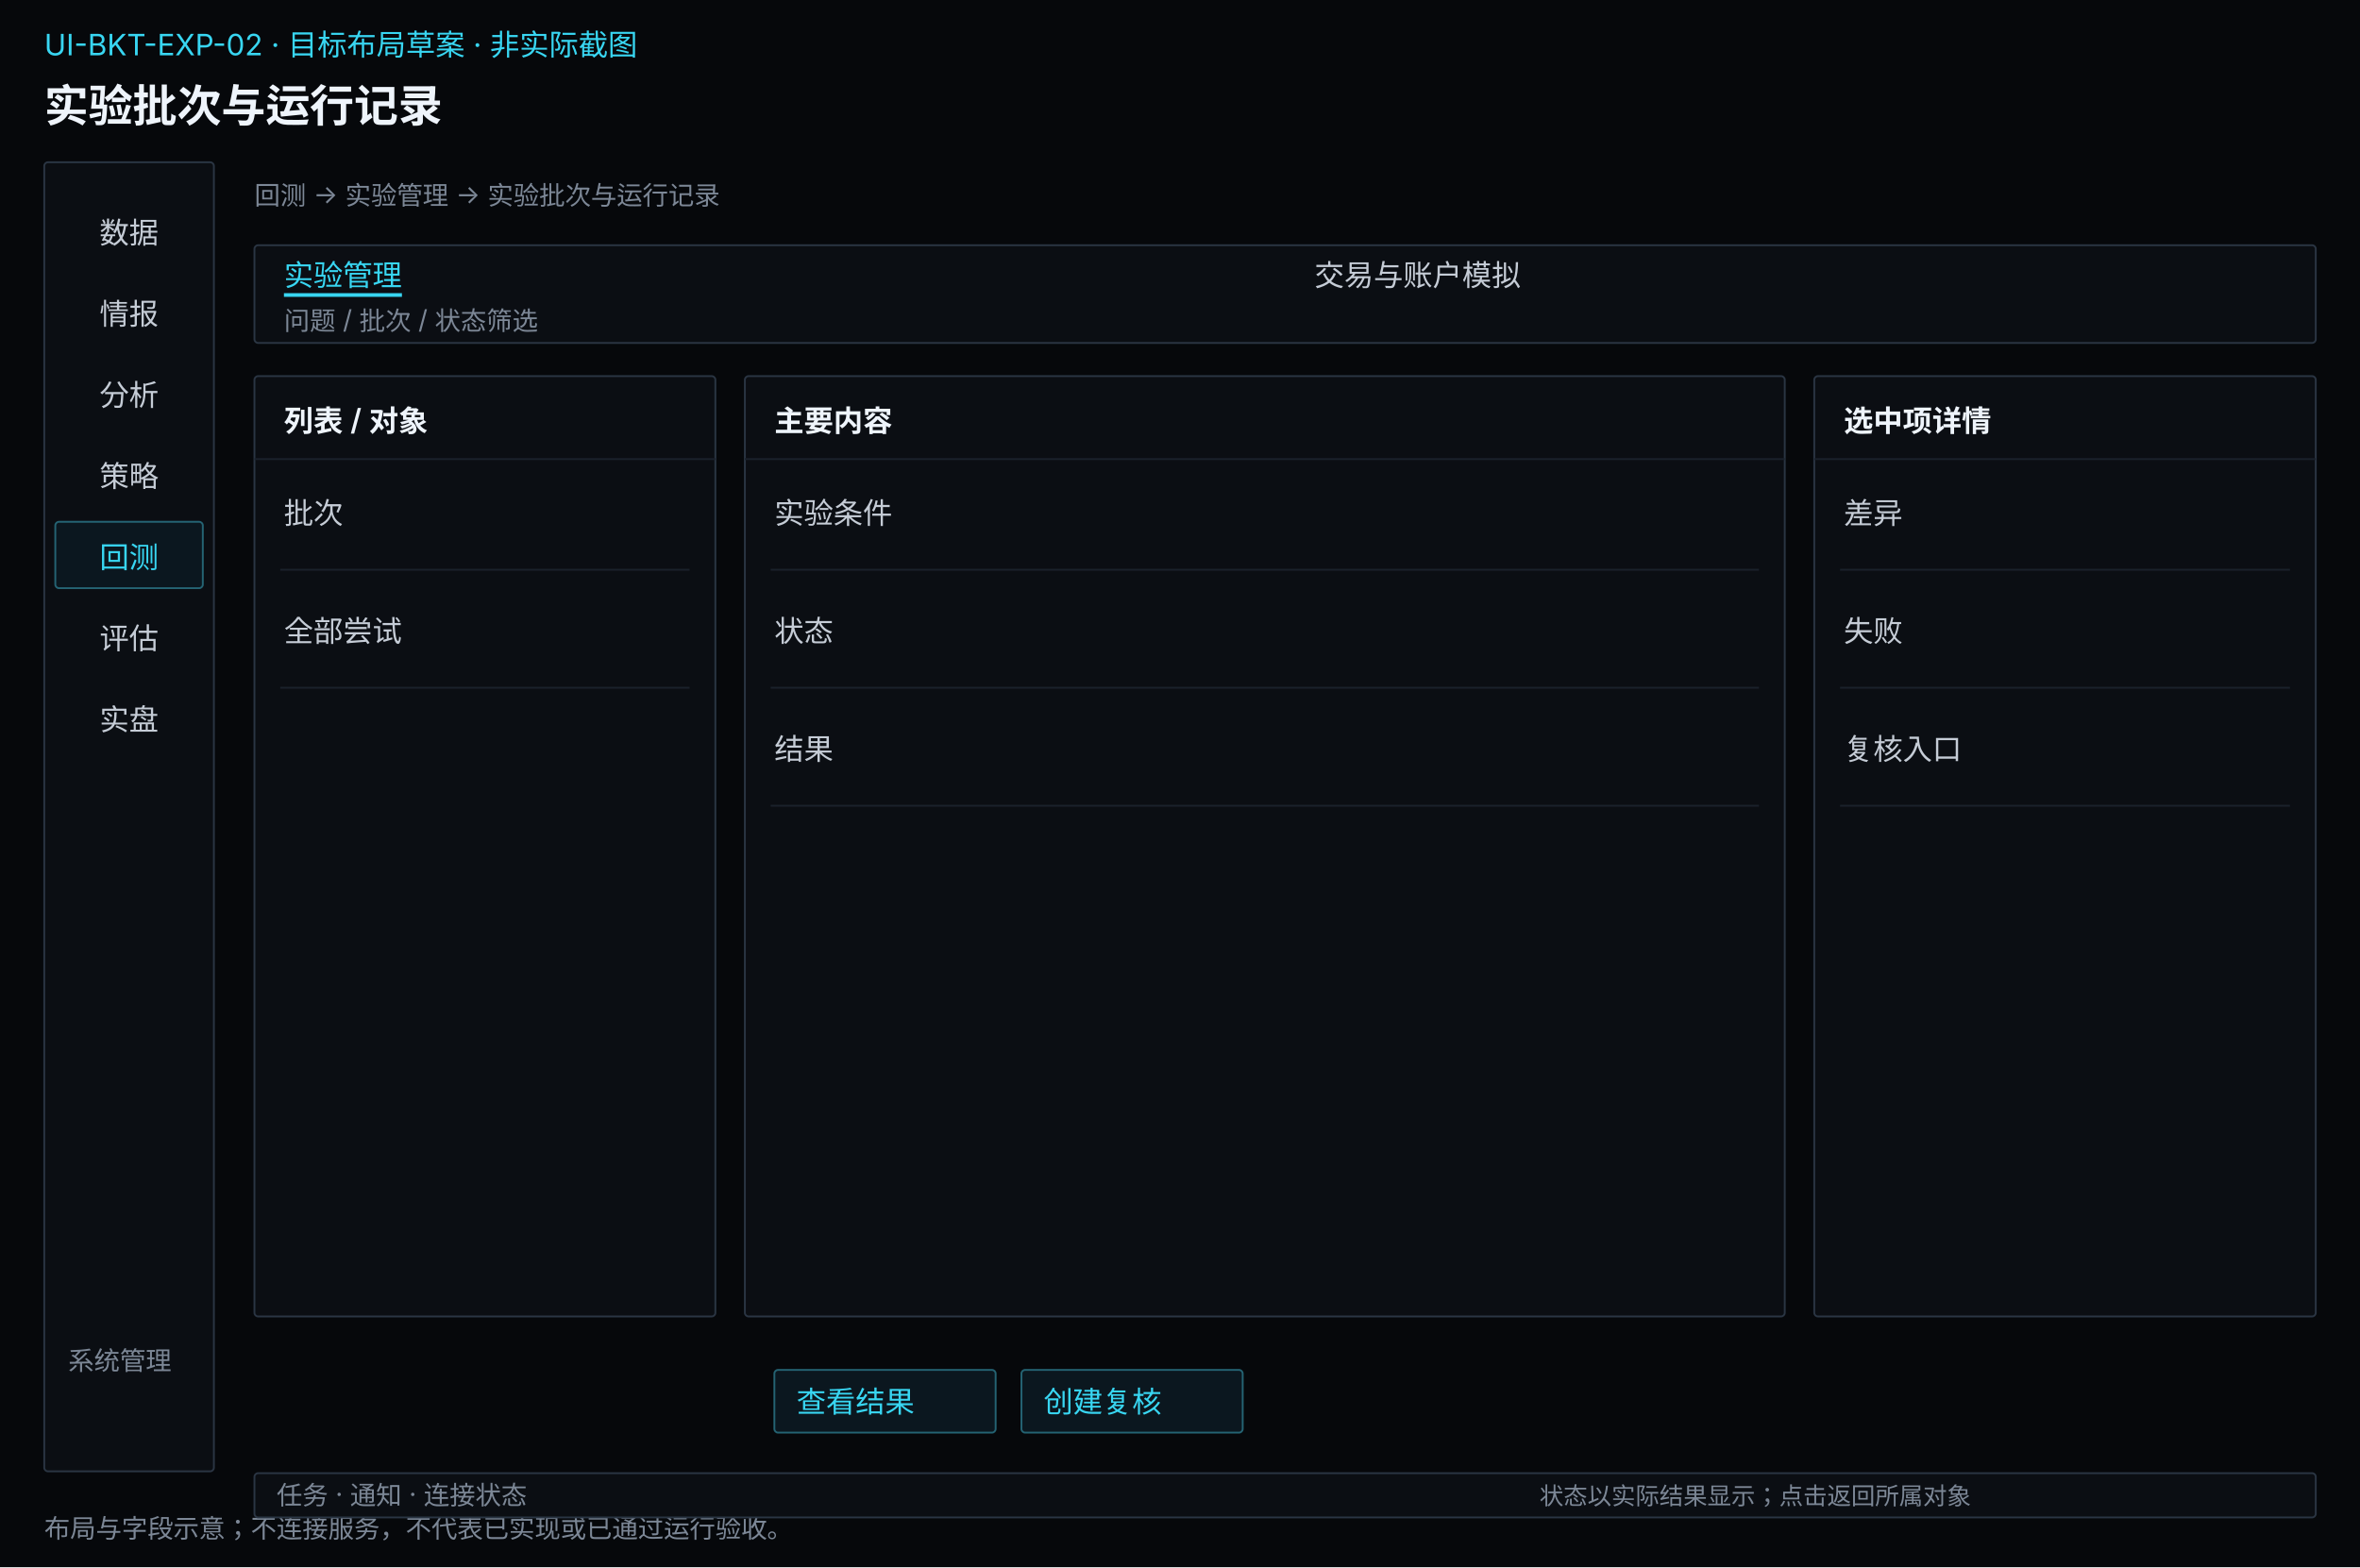
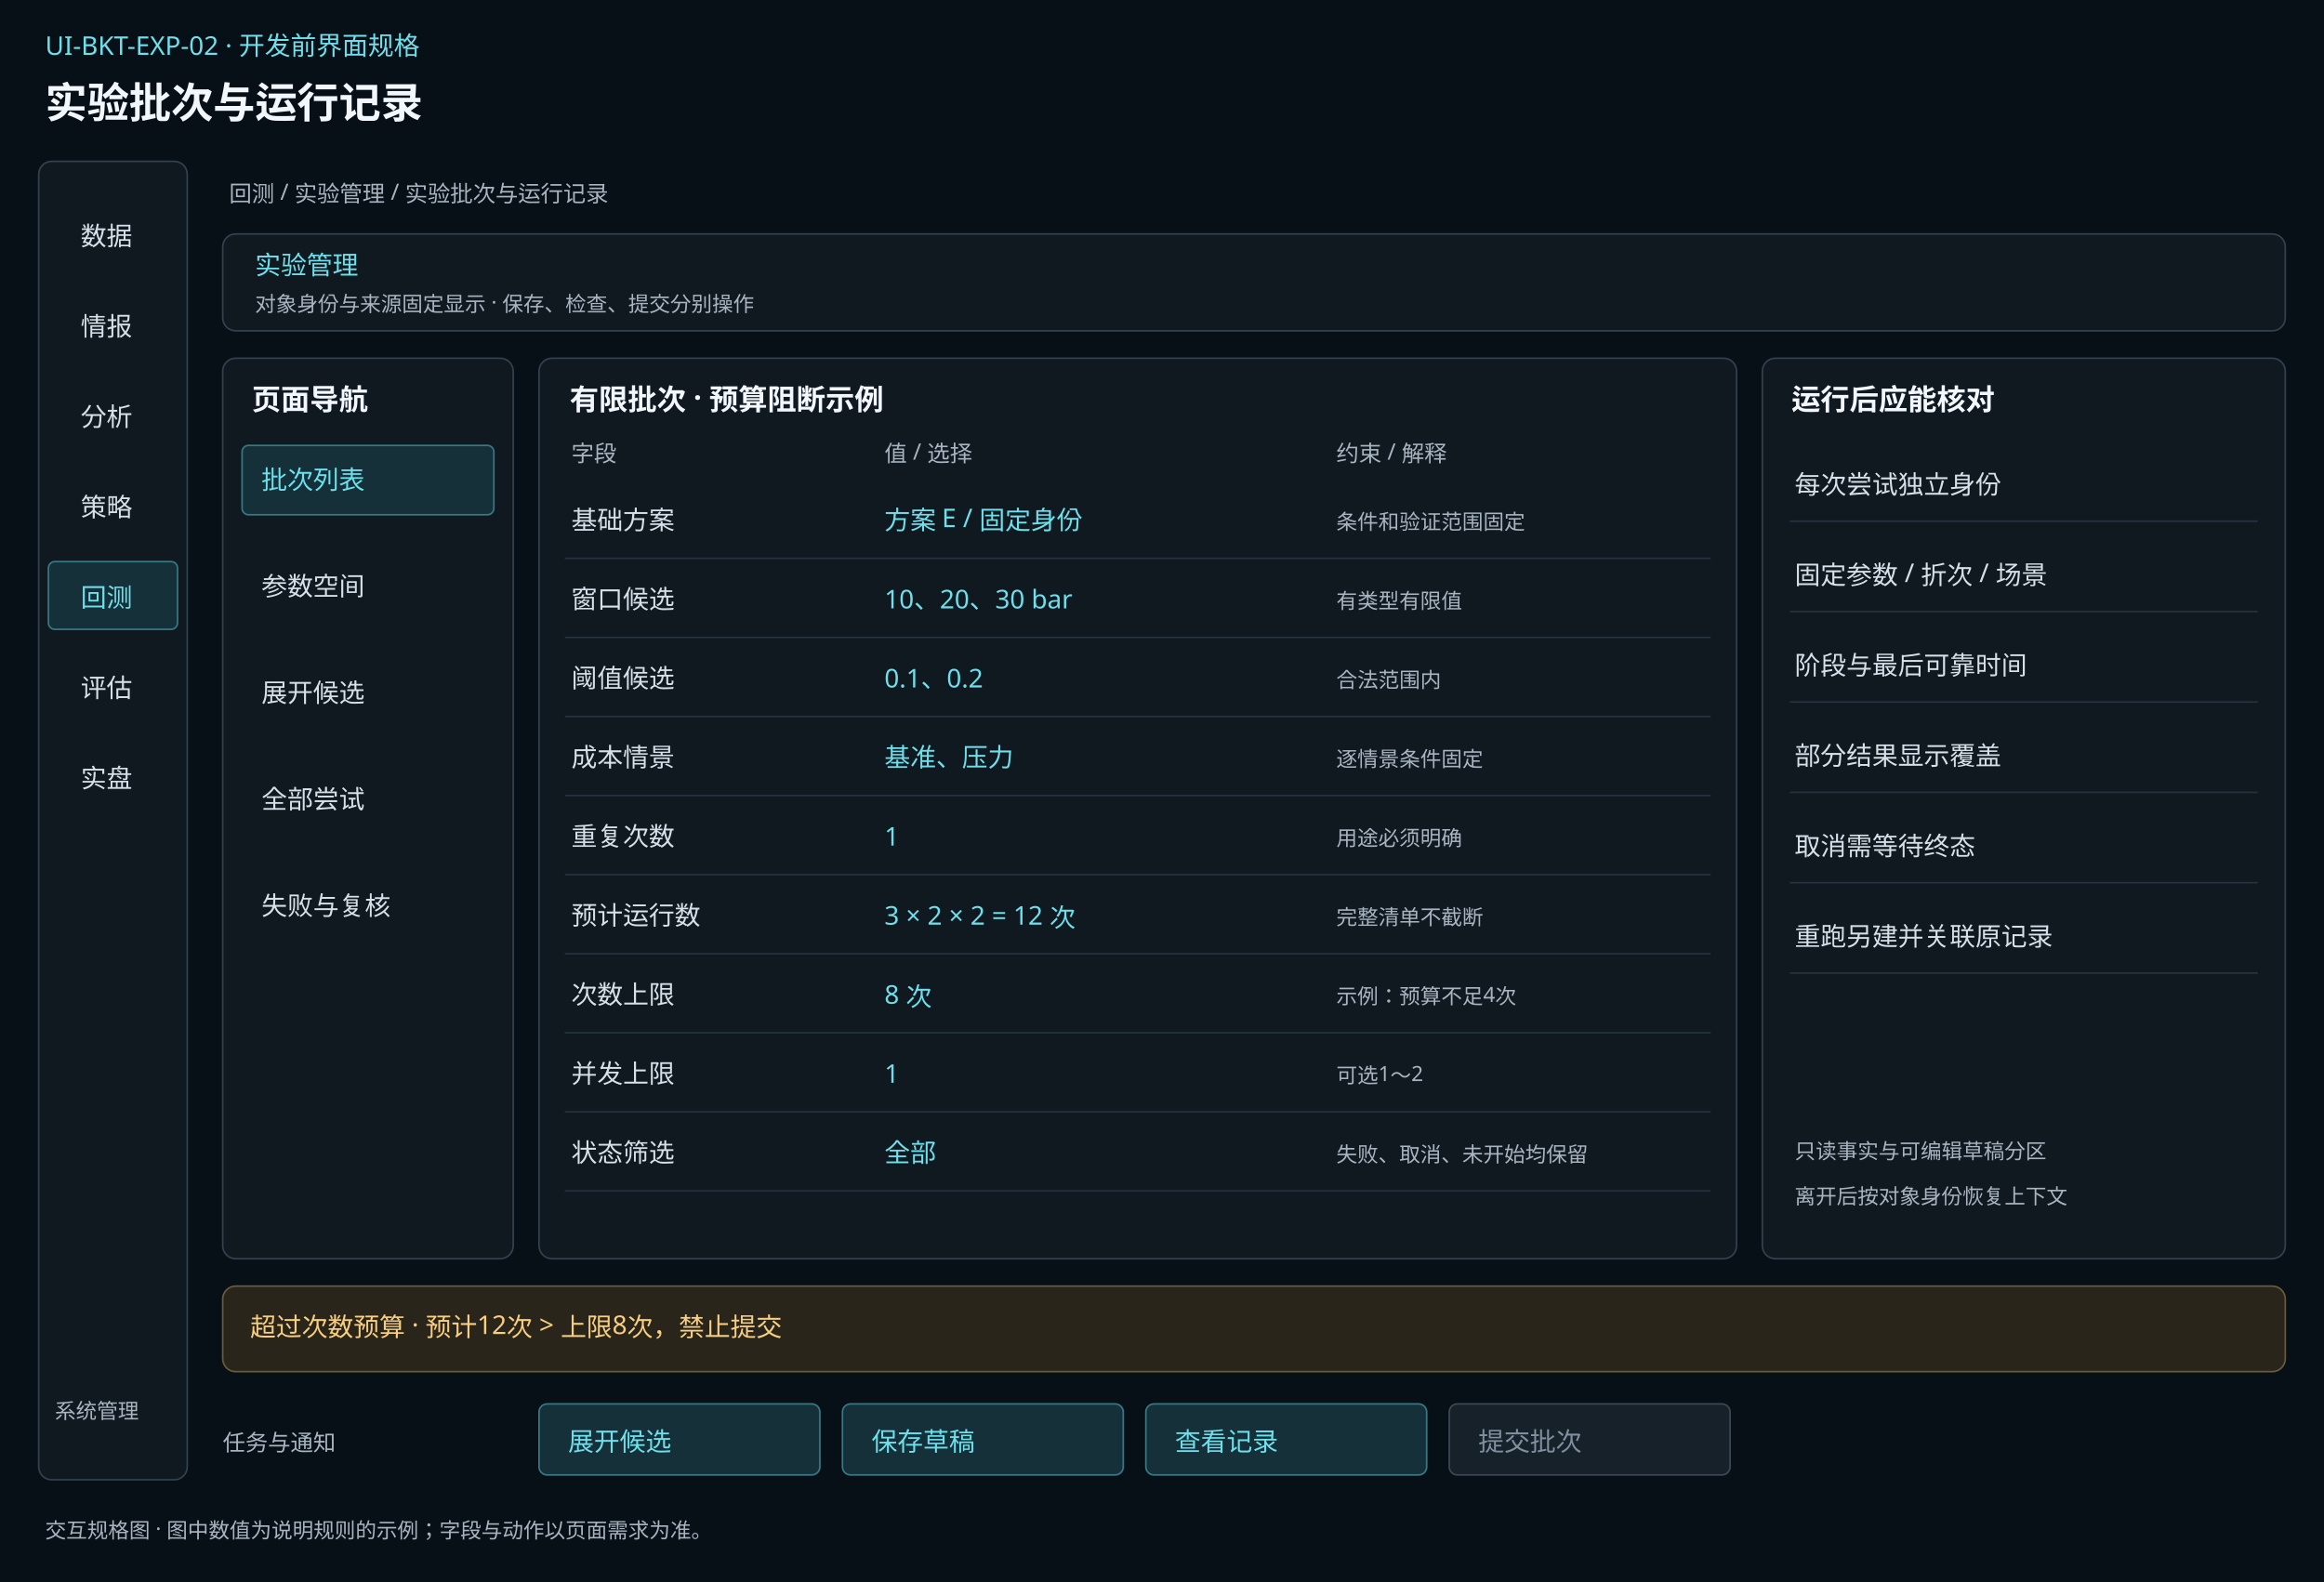
- <svg xmlns="http://www.w3.org/2000/svg" viewBox="0 0 1280 850" role="img" aria-label="UI-BKT-EXP-02 实验批次与运行记录目标布局">
-   <style>text{font-family:-apple-system,BlinkMacSystemFont,"PingFang SC",sans-serif;font-size:16px;fill:#c5ccd6}.strong{fill:#eef4fb;font-weight:600}.muted{fill:#7c8796;font-size:14px}.accent{fill:#38d6f2}.title{fill:#eef4fb;font-size:24px;font-weight:600}</style>
-   <rect width="1280" height="850" fill="#06080b" />
-   <text x="24" y="30" class="accent">UI-BKT-EXP-02 · 目标布局草案 · 非实际截图</text>
-   <text x="24" y="66" class="title">实验批次与运行记录</text>
-   <text x="24" y="834" class="muted">布局与字段示意；不连接服务，不代表已实现或已通过运行验收。</text>
-   <rect x="138" y="204" width="250" height="510" rx="2" fill="#0b0e13" stroke="#2a3543" />
-   <text x="154" y="234" class="strong">列表 / 对象</text>
-   <path d="M138 249 H388" stroke="#1a212b" />
-   <text x="154" y="284" class="">批次</text>
-   <path d="M152 309 H374" stroke="#1a212b" />
-   <text x="154" y="348" class="">全部尝试</text>
-   <path d="M152 373 H374" stroke="#1a212b" />
-   <rect x="404" y="204" width="564" height="510" rx="2" fill="#0b0e13" stroke="#2a3543" />
-   <text x="420" y="234" class="strong">主要内容</text>
-   <path d="M404 249 H968" stroke="#1a212b" />
-   <text x="420" y="284" class="">实验条件</text>
-   <path d="M418 309 H954" stroke="#1a212b" />
-   <text x="420" y="348" class="">状态</text>
-   <path d="M418 373 H954" stroke="#1a212b" />
-   <text x="420" y="412" class="">结果</text>
-   <path d="M418 437 H954" stroke="#1a212b" />
-   <rect x="984" y="204" width="272" height="510" rx="2" fill="#0b0e13" stroke="#2a3543" />
-   <text x="1000" y="234" class="strong">选中项详情</text>
-   <path d="M984 249 H1256" stroke="#1a212b" />
-   <text x="1000" y="284" class="">差异</text>
-   <path d="M998 309 H1242" stroke="#1a212b" />
-   <text x="1000" y="348" class="">失败</text>
-   <path d="M998 373 H1242" stroke="#1a212b" />
-   <text x="1000" y="412" class="">复核入口</text>
-   <path d="M998 437 H1242" stroke="#1a212b" />
-   <rect x="420" y="743" width="120" height="34" rx="2" fill="#0b171f" stroke="#246373" />
-   <text x="432" y="766" class="accent">查看结果</text>
-   <rect x="554" y="743" width="120" height="34" rx="2" fill="#0b171f" stroke="#246373" />
-   <text x="566" y="766" class="accent">创建复核</text>
-   <rect x="24" y="88" width="92" height="710" rx="2" fill="#0b0e13" stroke="#2a3543" />
-   <text x="54" y="132" class="">数据</text>
-   <text x="54" y="176" class="">情报</text>
-   <text x="54" y="220" class="">分析</text>
-   <text x="54" y="264" class="">策略</text>
-   <rect x="30" y="283" width="80" height="36" rx="2" fill="#0b171f" stroke="#246373" />
-   <text x="54" y="308" class="accent">回测</text>
-   <text x="54" y="352" class="">评估</text>
-   <text x="54" y="396" class="">实盘</text>
-   <text x="37" y="743" class="muted">系统管理</text>
-   <text x="138" y="111" class="muted">回测 → 实验管理 → 实验批次与运行记录</text>
-   <rect x="138" y="133" width="1118" height="53" rx="2" fill="#0b0e13" stroke="#2a3543" />
-   <text x="154.0" y="155" class="accent">实验管理</text>
-   <path d="M154.0 160 H218.0" stroke="#38d6f2" stroke-width="2" />
-   <text x="713.0" y="155" class="">交易与账户模拟</text>
-   <text x="154" y="179" class="muted">问题 / 批次 / 状态筛选</text>
-   <rect x="138" y="799" width="1118" height="24" rx="2" fill="#0b0e13" stroke="#2a3543" />
-   <text x="150" y="816" class="muted">任务  ·  通知  ·  连接状态</text>
-   <text x="835" y="816" class="muted" style="font-size:13px">状态以实际结果显示；点击返回所属对象</text>
+ <svg xmlns="http://www.w3.org/2000/svg" viewBox="0 0 1440 980" role="img" aria-label="UI-BKT-EXP-02 实验批次与运行记录 交互规格">
+   <style>text{font-family:"Noto Sans SC","PingFang SC",sans-serif}.body{font-size:16px;fill:#d6e0e8}.muted{font-size:14px;fill:#a8b5c1}.small{font-size:13px;fill:#a8b5c1}.title{font-size:26px;font-weight:600;fill:#f2f7fb}.head{font-size:18px;font-weight:600;fill:#f2f7fb}.accent{font-size:16px;fill:#6ee0ec}.warn{font-size:16px;fill:#f7ce82}.disabled{font-size:16px;fill:#80909f}</style>
+   <rect x="0" y="0" width="1440" height="980" rx="0" fill="#081017" stroke="#081017" />
+   <text x="28" y="34" class="accent">UI-BKT-EXP-02 · 开发前界面规格</text>
+   <text x="28" y="73" class="title">实验批次与运行记录</text>
+   <text x="28" y="953" class="small">交互规格图 · 图中数值为说明规则的示例；字段与动作以页面需求为准。</text>
+   <rect x="24" y="100" width="92" height="817" rx="8" fill="#101820" stroke="#31414e" />
+   <text x="50" y="152" class="body">数据</text>
+   <text x="50" y="208" class="body">情报</text>
+   <text x="50" y="264" class="body">分析</text>
+   <text x="50" y="320" class="body">策略</text>
+   <rect x="30" y="348" width="80" height="42" rx="4" fill="#153039" stroke="#377884" />
+   <text x="50" y="376" class="accent">回测</text>
+   <text x="50" y="432" class="body">评估</text>
+   <text x="50" y="488" class="body">实盘</text>
+   <text x="34" y="879" class="small">系统管理</text>
+   <text x="142" y="125" class="muted">回测  /  实验管理  /  实验批次与运行记录</text>
+   <rect x="138" y="145" width="1278" height="60" rx="8" fill="#101820" stroke="#31414e" />
+   <text x="158" y="170" class="accent">实验管理</text>
+   <text x="158" y="193" class="small">对象身份与来源固定显示 · 保存、检查、提交分别操作</text>
+   <rect x="138" y="222" width="180" height="558" rx="8" fill="#101820" stroke="#31414e" />
+   <text x="156" y="254" class="head">页面导航</text>
+   <rect x="150" y="276" width="156" height="43" rx="4" fill="#153039" stroke="#377884" />
+   <text x="162" y="303" class="accent">批次列表</text>
+   <text x="162" y="369" class="body">参数空间</text>
+   <text x="162" y="435" class="body">展开候选</text>
+   <text x="162" y="501" class="body">全部尝试</text>
+   <text x="162" y="567" class="body">失败与复核</text>
+   <rect x="334" y="222" width="742" height="558" rx="8" fill="#101820" stroke="#31414e" />
+   <text x="353" y="254" class="head">有限批次 · 预算阻断示例</text>
+   <text x="354" y="286" class="muted">字段</text>
+   <text x="548" y="286" class="muted">值 / 选择</text>
+   <text x="828" y="286" class="muted">约束 / 解释</text>
+   <path d="M350 346 H1060" stroke="#24333f" />
+   <text x="354" y="328" class="body">基础方案</text>
+   <text x="548" y="328" class="accent">方案 E / 固定身份</text>
+   <text x="828" y="328" class="small">条件和验证范围固定</text>
+   <path d="M350 395 H1060" stroke="#24333f" />
+   <text x="354" y="377" class="body">窗口候选</text>
+   <text x="548" y="377" class="accent">10、20、30 bar</text>
+   <text x="828" y="377" class="small">有类型有限值</text>
+   <path d="M350 444 H1060" stroke="#24333f" />
+   <text x="354" y="426" class="body">阈值候选</text>
+   <text x="548" y="426" class="accent">0.1、0.2</text>
+   <text x="828" y="426" class="small">合法范围内</text>
+   <path d="M350 493 H1060" stroke="#24333f" />
+   <text x="354" y="475" class="body">成本情景</text>
+   <text x="548" y="475" class="accent">基准、压力</text>
+   <text x="828" y="475" class="small">逐情景条件固定</text>
+   <path d="M350 542 H1060" stroke="#24333f" />
+   <text x="354" y="524" class="body">重复次数</text>
+   <text x="548" y="524" class="accent">1</text>
+   <text x="828" y="524" class="small">用途必须明确</text>
+   <path d="M350 591 H1060" stroke="#24333f" />
+   <text x="354" y="573" class="body">预计运行数</text>
+   <text x="548" y="573" class="accent">3 × 2 × 2 = 12 次</text>
+   <text x="828" y="573" class="small">完整清单不截断</text>
+   <path d="M350 640 H1060" stroke="#24333f" />
+   <text x="354" y="622" class="body">次数上限</text>
+   <text x="548" y="622" class="accent">8 次</text>
+   <text x="828" y="622" class="small">示例：预算不足4次</text>
+   <path d="M350 689 H1060" stroke="#24333f" />
+   <text x="354" y="671" class="body">并发上限</text>
+   <text x="548" y="671" class="accent">1</text>
+   <text x="828" y="671" class="small">可选1～2</text>
+   <path d="M350 738 H1060" stroke="#24333f" />
+   <text x="354" y="720" class="body">状态筛选</text>
+   <text x="548" y="720" class="accent">全部</text>
+   <text x="828" y="720" class="small">失败、取消、未开始均保留</text>
+   <rect x="1092" y="222" width="324" height="558" rx="8" fill="#101820" stroke="#31414e" />
+   <text x="1110" y="254" class="head">运行后应能核对</text>
+   <text x="1112" y="306" class="body">每次尝试独立身份</text>
+   <path d="M1109 323 H1399" stroke="#24333f" />
+   <text x="1112" y="362" class="body">固定参数 / 折次 / 场景</text>
+   <path d="M1109 379 H1399" stroke="#24333f" />
+   <text x="1112" y="418" class="body">阶段与最后可靠时间</text>
+   <path d="M1109 435 H1399" stroke="#24333f" />
+   <text x="1112" y="474" class="body">部分结果显示覆盖</text>
+   <path d="M1109 491 H1399" stroke="#24333f" />
+   <text x="1112" y="530" class="body">取消需等待终态</text>
+   <path d="M1109 547 H1399" stroke="#24333f" />
+   <text x="1112" y="586" class="body">重跑另建并关联原记录</text>
+   <path d="M1109 603 H1399" stroke="#24333f" />
+   <text x="1112" y="718" class="small">只读事实与可编辑草稿分区</text>
+   <text x="1112" y="746" class="small">离开后按对象身份恢复上下文</text>
+   <rect x="138" y="797" width="1278" height="53" rx="8" fill="#29251b" stroke="#665b3c" />
+   <text x="155" y="828" class="warn">超过次数预算  ·  预计12次 &gt; 上限8次，禁止提交</text>
+   <rect x="334" y="870" width="174" height="44" rx="5" fill="#153039" stroke="#377884" />
+   <text x="352" y="899" class="accent">展开候选</text>
+   <rect x="522" y="870" width="174" height="44" rx="5" fill="#153039" stroke="#377884" />
+   <text x="540" y="899" class="accent">保存草稿</text>
+   <rect x="710" y="870" width="174" height="44" rx="5" fill="#153039" stroke="#377884" />
+   <text x="728" y="899" class="accent">查看记录</text>
+   <rect x="898" y="870" width="174" height="44" rx="5" fill="#17212a" stroke="#3c4854" />
+   <text x="916" y="899" class="disabled">提交批次</text>
+   <text x="138" y="899" class="muted">任务与通知</text>
</svg>
